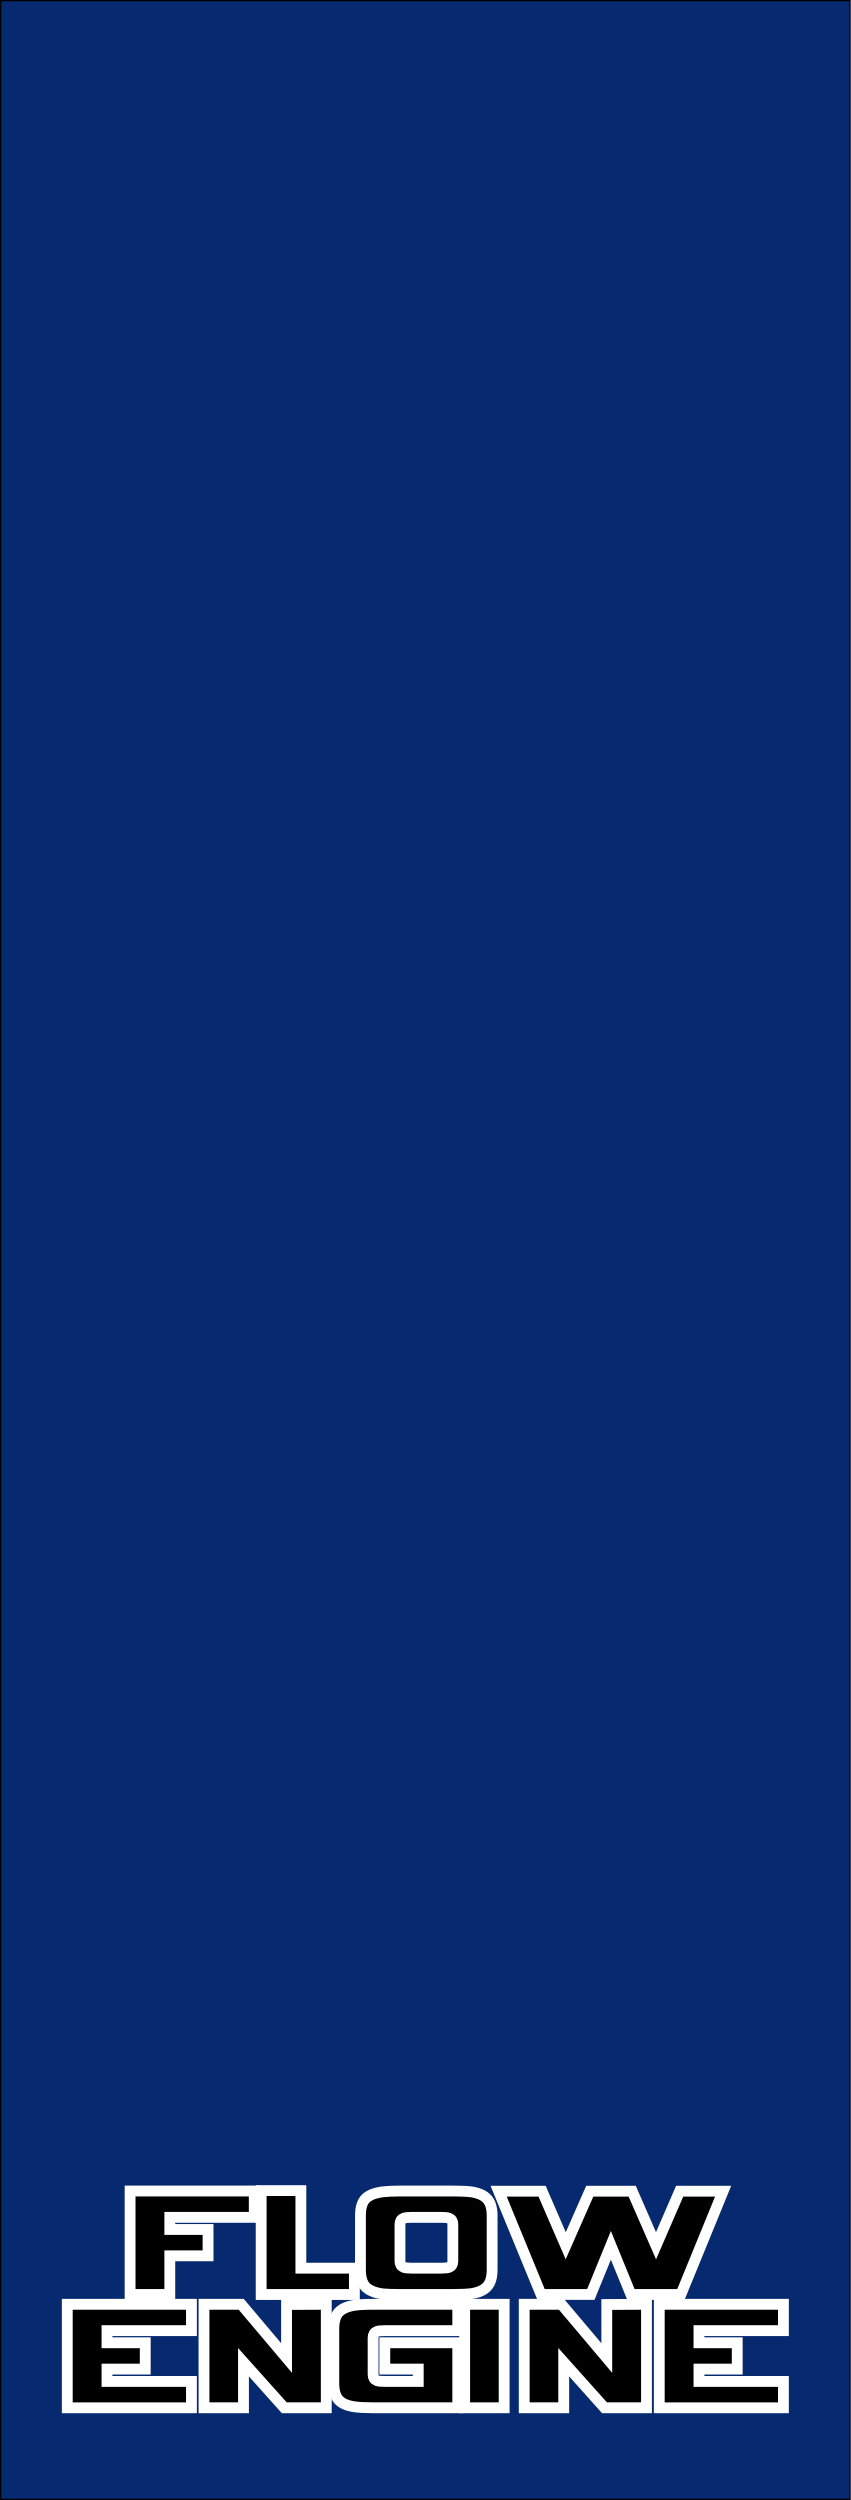
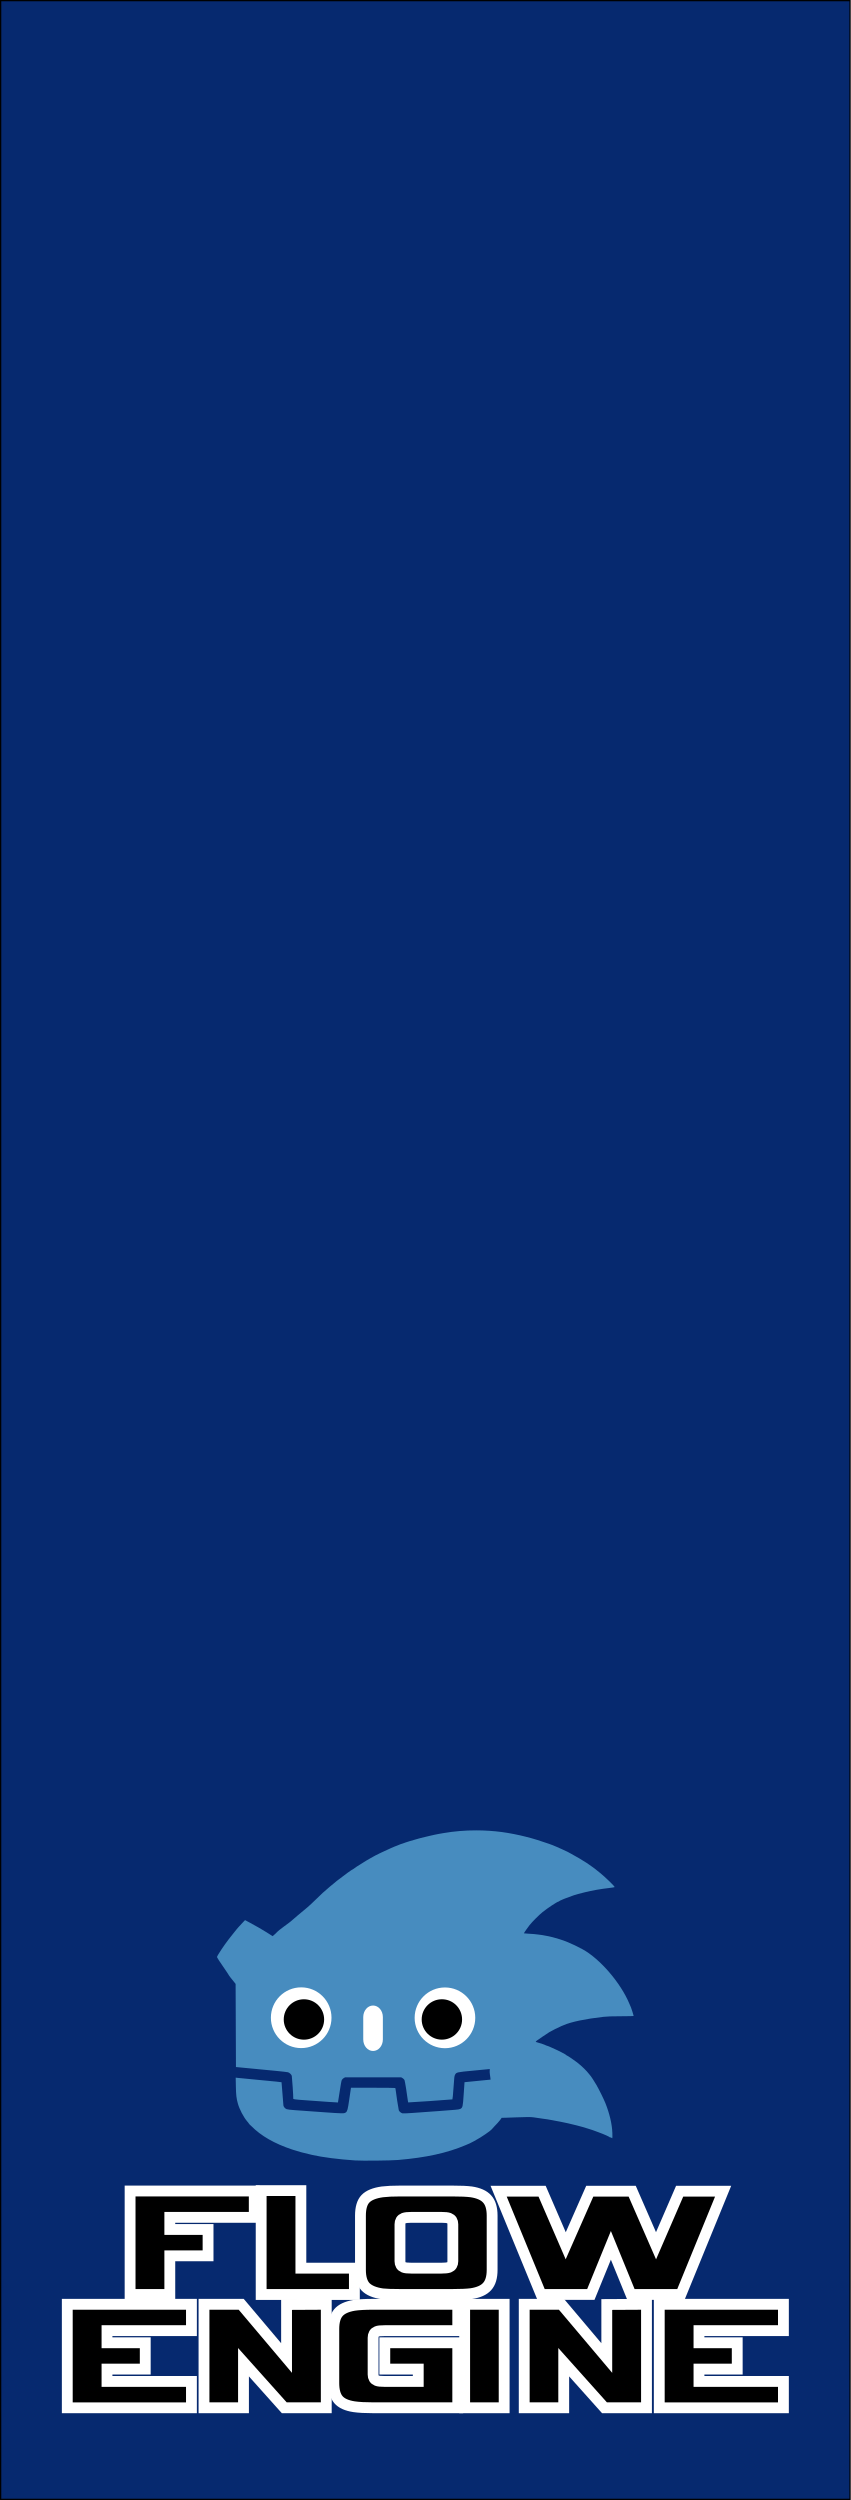
<svg xmlns="http://www.w3.org/2000/svg" width="196" height="576" viewBox="0 0 51.858 152.4" version="1.1" id="svg63">
  <defs id="defs60" />
  <g id="layer1">
-     <g id="g26181" transform="translate(-33.86667)">
-       <rect style="fill:#06296f;stroke:#000000;stroke-width:0.078;stroke-linecap:round" id="rect145" width="51.78" height="152.322" x="33.906" y="0.039" />
-       <g aria-label="FLOW ENGINE" id="text17399" style="font-size:12.743px;line-height:54.2%;font-family:Vipnagorgialla;-inkscape-font-specification:Vipnagorgialla;text-align:center;letter-spacing:0px;word-spacing:0px;text-anchor:middle;stroke:#ffffff;stroke-width:0.661">
+     <g id="g208">
+       <rect style="fill:#06296f;stroke:#000000;stroke-width:0.078;stroke-linecap:round" id="rect145" width="51.78" height="152.322" x="0.039" y="0.039" />
+       <g aria-label="FLOW ENGINE" id="text17399" style="font-size:12.743px;line-height:54.2%;font-family:Vipnagorgialla;-inkscape-font-specification:Vipnagorgialla;text-align:center;letter-spacing:0px;word-spacing:0px;text-anchor:middle;stroke:#ffffff;stroke-width:0.661" transform="translate(-33.86667)">
        <path d="m 49.366,133.564 v 1.606 h -5.148 v 0.739 h 2.332 v 1.606 h -2.332 v 2.357 H 41.797 v -6.308 z" id="path11" />
        <path d="m 55.47,138.266 v 1.606 h -5.683 v -6.333 h 2.421 v 4.728 z" id="path13" />
        <path d="m 63.867,138.368 q 0,0.688 -0.306,1.019 -0.293,0.331 -0.968,0.433 -0.395,0.051 -1.147,0.051 h -3.198 q -0.739,0 -1.07,-0.038 -0.714,-0.102 -1.032,-0.433 -0.306,-0.331 -0.306,-1.032 v -3.3 q 0,-0.714 0.306,-1.032 0.306,-0.319 1.032,-0.42 0.421,-0.051 1.07,-0.051 h 3.198 q 0.752,0 1.147,0.051 0.675,0.102 0.968,0.433 0.306,0.331 0.306,1.019 z m -2.396,-0.522 v -2.255 q 0,-0.28 -0.229,-0.37 -0.14,-0.051 -0.471,-0.051 h -1.822 q -0.319,0 -0.471,0.051 -0.229,0.089 -0.229,0.37 v 2.255 q 0,0.28 0.229,0.37 0.127,0.051 0.471,0.051 h 1.822 q 0.331,0 0.471,-0.051 0.229,-0.089 0.229,-0.37 z" id="path15" />
        <path d="m 77.948,133.576 -2.574,6.295 h -3.045 l -1.223,-2.995 -1.223,2.995 h -3.033 l -2.587,-6.295 h 2.65 l 1.44,3.326 1.465,-3.326 h 2.587 l 1.453,3.326 1.44,-3.326 z" id="path17" />
        <path d="m 45.537,140.47 v 1.606 h -5.148 v 0.739 h 2.332 v 1.606 h -2.332 v 0.752 h 5.148 v 1.606 h -7.569 v -6.308 z" id="path19" />
        <path d="m 53.756,146.778 h -2.561 l -2.485,-2.778 v 2.778 h -2.408 v -6.308 h 2.268 l 2.765,3.275 v -3.262 l 2.421,-0.013 z" id="path21" />
        <path d="m 61.771,146.778 h -5.135 q -0.752,0 -1.185,-0.064 -0.675,-0.102 -0.956,-0.433 -0.28,-0.331 -0.28,-1.007 v -3.3 q 0,-0.663 0.28,-0.994 0.28,-0.331 0.956,-0.446 0.408,-0.064 1.185,-0.064 h 5.135 v 1.606 h -4.447 q -0.37,0 -0.484,0.051 -0.229,0.089 -0.229,0.382 v 2.243 q 0,0.28 0.229,0.37 0.127,0.051 0.484,0.051 h 2.039 v -0.752 h -2.039 v -1.606 h 4.447 z" id="path23" />
        <path d="m 64.6,146.778 h -2.408 v -6.308 h 2.408 z" id="path25" />
        <path d="m 73.277,146.778 h -2.561 l -2.485,-2.778 v 2.778 h -2.408 v -6.308 h 2.268 l 2.765,3.275 v -3.262 l 2.421,-0.013 z" id="path27" />
        <path d="m 81.624,140.47 v 1.606 h -5.148 v 0.739 h 2.332 v 1.606 h -2.332 v 0.752 h 5.148 v 1.606 h -7.569 v -6.308 z" id="path29" />
      </g>
+       <g id="Godot_the_Hedgehog" transform="matrix(0.02051932,0,0,0.02051932,4.174939,108.3295)">
+         <path id="path14" style="fill:#478cbf;fill-opacity:1" d="m 1211.346,158.355 c -32.929,-0.032 -65.703,2.688 -97.346,8.145 -4.675,0.806 -11.2,1.931 -14.5,2.5 -3.3,0.569 -8.7,1.653 -12,2.41 -3.3,0.757 -9.375,2.129 -13.5,3.047 -11.233,2.499 -24.117,5.585 -27.5,6.588 -1.65,0.489 -5.475,1.556 -8.5,2.371 -8.462,2.279 -20.066,5.62 -24.5,7.055 -2.2,0.712 -7.15,2.295 -11,3.518 -3.85,1.223 -8.417,2.85 -10.15,3.617 -1.733,0.767 -3.781,1.395 -4.551,1.395 -0.769,0 -1.827,0.379 -2.35,0.844 -0.522,0.465 -3.874,1.863 -7.449,3.105 -3.575,1.242 -7.85,2.872 -9.5,3.623 -1.65,0.751 -6.375,2.791 -10.5,4.533 -14.568,6.152 -50.36,23.446 -53.5,25.85 -0.55,0.421 -4.6,2.689 -9,5.041 -4.4,2.352 -8.675,4.82 -9.5,5.484 -0.825,0.665 -5.55,3.6 -10.5,6.521 -11.006,6.496 -28.879,18.223 -29.334,19.248 -0.183,0.412 -0.75,0.75 -1.26,0.75 -1.74,0 -25.171,16.932 -47.406,34.258 -8.082,6.298 -34.086,28.327 -42,35.58 -3.3,3.025 -13.875,13.193 -23.5,22.598 -15.967,15.602 -24.61,23.163 -50.617,44.277 -4.886,3.967 -11.133,9.339 -13.883,11.939 -16.975,15.686 -37.694,26.382 -53,42.986 l -8,7.039 -4.227,-2.697 c -3.982,-2.578 -8.421,-5.398 -13.318,-8.465 C 576.136,453.408 557.236,442.511 540,433.287 l -15.5,-8.295 -7,7.381 C 509.487,440.823 499.364,452 499.723,452 c 0.133,0 -5.037,6.494 -11.49,14.43 -16.973,20.874 -31.36,41.059 -43.719,61.338 -3.314,5.438 -3.662,6.562 -2.635,8.5 2.387,4.504 4.637,8.245 5.252,8.732 0.347,0.275 4.172,5.914 8.5,12.531 4.328,6.617 11.919,17.813 16.869,24.879 5.751,10.169 11.408,16.322 17.641,24.137 L 496.5,614.5 497,738 l 0.5,123.5 7.5,0.697 c 7.059,0.656 40.89,3.909 112.5,10.818 17.05,1.645 32.649,3.446 34.664,4.002 4.43,1.222 10.482,7.012 11.242,10.758 0.943,4.643 4.797,63.342 4.287,65.291 -1.14,4.36 0.064,4.582 39.807,7.344 20.9,1.453 50.304,3.562 65.342,4.689 15.038,1.127 27.513,1.879 27.723,1.67 0.209,-0.209 2.452,-14.502 4.982,-31.76 3.021,-20.604 5.227,-32.605 6.424,-34.951 1.041,-2.04 3.535,-4.536 5.812,-5.816 L 821.771,892 h 83.277 83.275 l 4.207,2.467 c 2.391,1.401 4.873,3.884 5.748,5.75 1.222,2.605 7.739,42.835 10.059,62.1 0.253,2.099 0.674,4.028 0.935,4.289 0.473,0.473 129.31,-8.39 131.246,-9.029 0.604,-0.199 1.96,-14.33 3.33,-34.707 2.078,-30.903 2.532,-34.772 4.494,-38.357 4.151,-7.584 4.87,-7.746 54.656,-12.398 24.475,-2.287 45.531,-4.315 46.791,-4.506 2.167,-0.327 2.258,-0.111 1.649,3.951 -0.354,2.363 -0.156,7.367 0.441,11.119 0.598,3.753 1.307,8.926 1.574,11.496 l 0.486,4.674 -6.221,0.633 c -3.421,0.348 -20.825,2.07 -38.676,3.826 l -32.457,3.193 -0.256,3.5 c -0.141,1.925 -1.209,17.45 -2.373,34.5 -2.32,33.993 -3.056,37.354 -8.938,40.828 -1.662,0.981 -3.027,1.422 -3.037,0.979 -0.01,-0.444 -0.367,-0.252 -0.797,0.424 -0.55,0.866 -17.459,2.419 -57.234,5.26 -31.049,2.217 -68.271,4.894 -82.715,5.947 -15.981,1.166 -27.417,1.585 -29.211,1.07 -4.494,-1.289 -9.457,-5.537 -10.764,-9.211 -1.04,-2.925 -9.099,-55.569 -9.576,-62.555 -0.103,-1.508 -0.637,-3.072 -1.188,-3.477 -0.55,-0.404 -30.306,-0.742 -66.123,-0.75 L 839.256,923 l -0.6,3.75 c -0.33,2.062 -2.419,16.35 -4.645,31.75 -4.151,28.725 -5.591,34.236 -9.812,37.557 -5.015,3.945 -6.753,3.929 -70.41,-0.637 C 720.08,993.002 683.275,990.371 672,989.572 c -13.057,-0.925 -21.819,-2.007 -24.131,-2.977 -4.52,-1.896 -8.608,-6.641 -9.369,-10.875 -0.318,-1.771 -1.607,-17.954 -2.863,-35.961 -1.257,-18.007 -2.477,-32.909 -2.711,-33.115 -0.489,-0.43 -14.753,-1.866 -80.426,-8.1 -25.85,-2.454 -48.969,-4.705 -51.377,-5.002 l -4.377,-0.539 0.516,25.748 c 0.532,26.51 1.529,35.154 5.873,51.02 4.592,16.771 16.868,40.388 27.398,52.715 5.403,5.482 4.67,7.986 12.529,14.232 28.519,29.154 68.756,52.277 121.438,69.787 18.61,6.185 31.946,9.798 58.943,15.969 30.829,7.046 78.224,13.146 128.057,16.482 v -0.01 c 21.002,1.406 105.954,0.486 128,-1.387 82.738,-7.027 145.103,-20.682 199.408,-43.664 10.068,-4.231 15.891,-6.467 26.371,-12.44 11.178,-6.039 27.33,-15.946 32.881,-20.168 9.315,-7.012 15.936,-9.651 26.439,-22.797 7.144,-7.15 15.093,-15.966 17.666,-19.59 l 4.68,-6.588 11.277,-0.203 c 6.203,-0.112 20.952,-0.629 32.777,-1.148 27.712,-1.213 43.986,-1.212 50.94,0.01 3.058,0.537 9.386,1.471 14.06,2.074 16.757,2.163 40.989,5.915 43,6.66 0.825,0.305 2.901,0.726 4.613,0.936 3.933,0.48 30.611,5.774 39.887,7.914 17.391,4.013 37.129,8.975 43.307,10.889 2.581,0.799 10.093,3.079 16.693,5.066 6.6,1.987 12.9,3.994 14,4.459 1.1,0.465 8.525,3.202 16.5,6.084 17.561,6.346 35.254,14.326 34.24,15.445 -0.407,0.45 -0.157,0.481 0.555,0.07 0.712,-0.411 2.383,-0.033 3.715,0.84 1.331,0.872 2.721,1.586 3.088,1.586 0.367,0 0.431,-7.088 0.144,-15.75 -0.859,-25.943 -8.158,-57.149 -20.756,-88.75 -4.784,-12 -19.94,-42.66 -26.693,-54 -6.565,-11.025 -15.301,-24.719 -16.268,-25.5 -0.34,-0.275 -2.707,-3.2 -5.26,-6.5 -7.997,-10.337 -20.873,-22.933 -34.77,-34.016 C 1503.475,841.689 1481.727,827 1480.186,827 c -0.561,0 -1.168,-0.381 -1.351,-0.848 -0.809,-2.058 -24.371,-14.104 -45.334,-23.178 -1.1,-0.476 -4.113,-1.79 -6.695,-2.92 -2.582,-1.13 -5.304,-2.055 -6.049,-2.055 -0.745,0 -1.784,-0.361 -2.307,-0.801 -1.764,-1.486 -14.925,-6.017 -28.199,-9.709 -3.052,-0.849 -2.805,-1.472 2.061,-5.193 4.229,-3.235 28.795,-19.827 36.19,-24.443 5.495,-3.43 28.781,-15.136 35.5,-17.844 3.025,-1.219 6.4,-2.608 7.5,-3.086 22.538,-9.795 64.878,-18.636 117.5,-24.535 11.795,-1.322 24.403,-1.755 52.748,-1.812 24.303,-0.049 37.249,-0.427 37.25,-1.084 0,-1.302 -6.696,-22.37 -7.945,-24.992 -0.524,-1.1 -2.765,-6.342 -4.98,-11.648 -25.649,-61.432 -86.95,-132.706 -138.524,-161.061 -13.705,-7.535 -34.174,-17.376 -44.049,-21.178 -5.5,-2.117 -10.9,-4.231 -12,-4.697 -3.744,-1.585 -20.705,-6.772 -32.5,-9.939 -7.243,-1.945 -16.73,-3.973 -23.42,-5.004 -3.806,-0.586 -7.206,-1.241 -7.553,-1.455 -0.347,-0.215 -5.557,-0.901 -11.578,-1.525 -6.022,-0.624 -12.074,-1.321 -13.449,-1.551 -1.375,-0.23 -8.688,-0.718 -16.25,-1.084 -7.562,-0.366 -13.75,-0.864 -13.75,-1.107 0,-1.155 11.36,-17.625 17.072,-24.75 7.905,-9.861 28.294,-30.218 38.435,-38.377 C 1423.465,389.091 1452.419,370 1455.711,370 c 0.618,0 1.272,-0.338 1.455,-0.75 0.348,-0.783 4.868,-3.092 10.834,-5.535 1.925,-0.788 4.85,-1.993 6.5,-2.676 3.337,-1.381 19.561,-7.341 26.441,-9.715 5.149,-1.777 17.724,-5.225 32.559,-8.926 21.994,-5.487 48.943,-10.212 74,-12.973 7.7,-0.848 14.442,-1.979 14.98,-2.514 1.404,-1.393 -28.083,-30.05 -44.01,-42.771 -7.134,-5.698 -13.871,-11.102 -14.971,-12.008 -1.1,-0.906 -5.825,-4.315 -10.5,-7.574 -4.675,-3.259 -10.678,-7.45 -13.34,-9.312 -7.32,-5.123 -33.812,-20.78 -45.66,-26.986 -5.775,-3.025 -10.95,-5.837 -11.5,-6.252 -0.55,-0.415 -7.75,-3.761 -16,-7.436 -8.25,-3.675 -15.9,-7.084 -17,-7.576 -6.614,-2.957 -17.251,-7.149 -21.295,-8.391 -2.588,-0.794 -9.88,-3.226 -16.205,-5.406 -12.918,-4.452 -29.589,-9.679 -37.342,-11.705 -2.837,-0.742 -10.382,-2.715 -16.768,-4.387 -19.791,-5.182 -49.048,-10.905 -69.891,-13.672 -25.339,-3.364 -51.043,-5.055 -76.654,-5.08 z" />
+         <rect style="fill:#ffffff;fill-opacity:1;stroke-width:8.011;stroke-linecap:round" id="rect856" width="58.288" height="135.058" x="875.683" y="678.741" ry="34.319" />
+         <ellipse style="fill:#ffffff;fill-opacity:1;stroke-width:6.161;stroke-linecap:round" id="path834-3" cx="1118.41" cy="715.311" rx="90.037" ry="90.232" />
+         <ellipse style="fill:#ffffff;fill-opacity:1;stroke-width:6.161;stroke-linecap:round" id="path834" cx="691.324" cy="714.99" rx="90.037" ry="90.232" />
+         <circle style="fill:#000000;fill-opacity:1;stroke:none;stroke-width:6.517;stroke-linecap:round" id="path37" cx="699.482" cy="720.165" r="60" />
+         <circle style="fill:#000000;fill-opacity:1;stroke:none;stroke-width:6.517;stroke-linecap:round" id="path37-3" cx="1109.307" cy="720.105" r="60" />
+       </g>
    </g>
  </g>
</svg>
